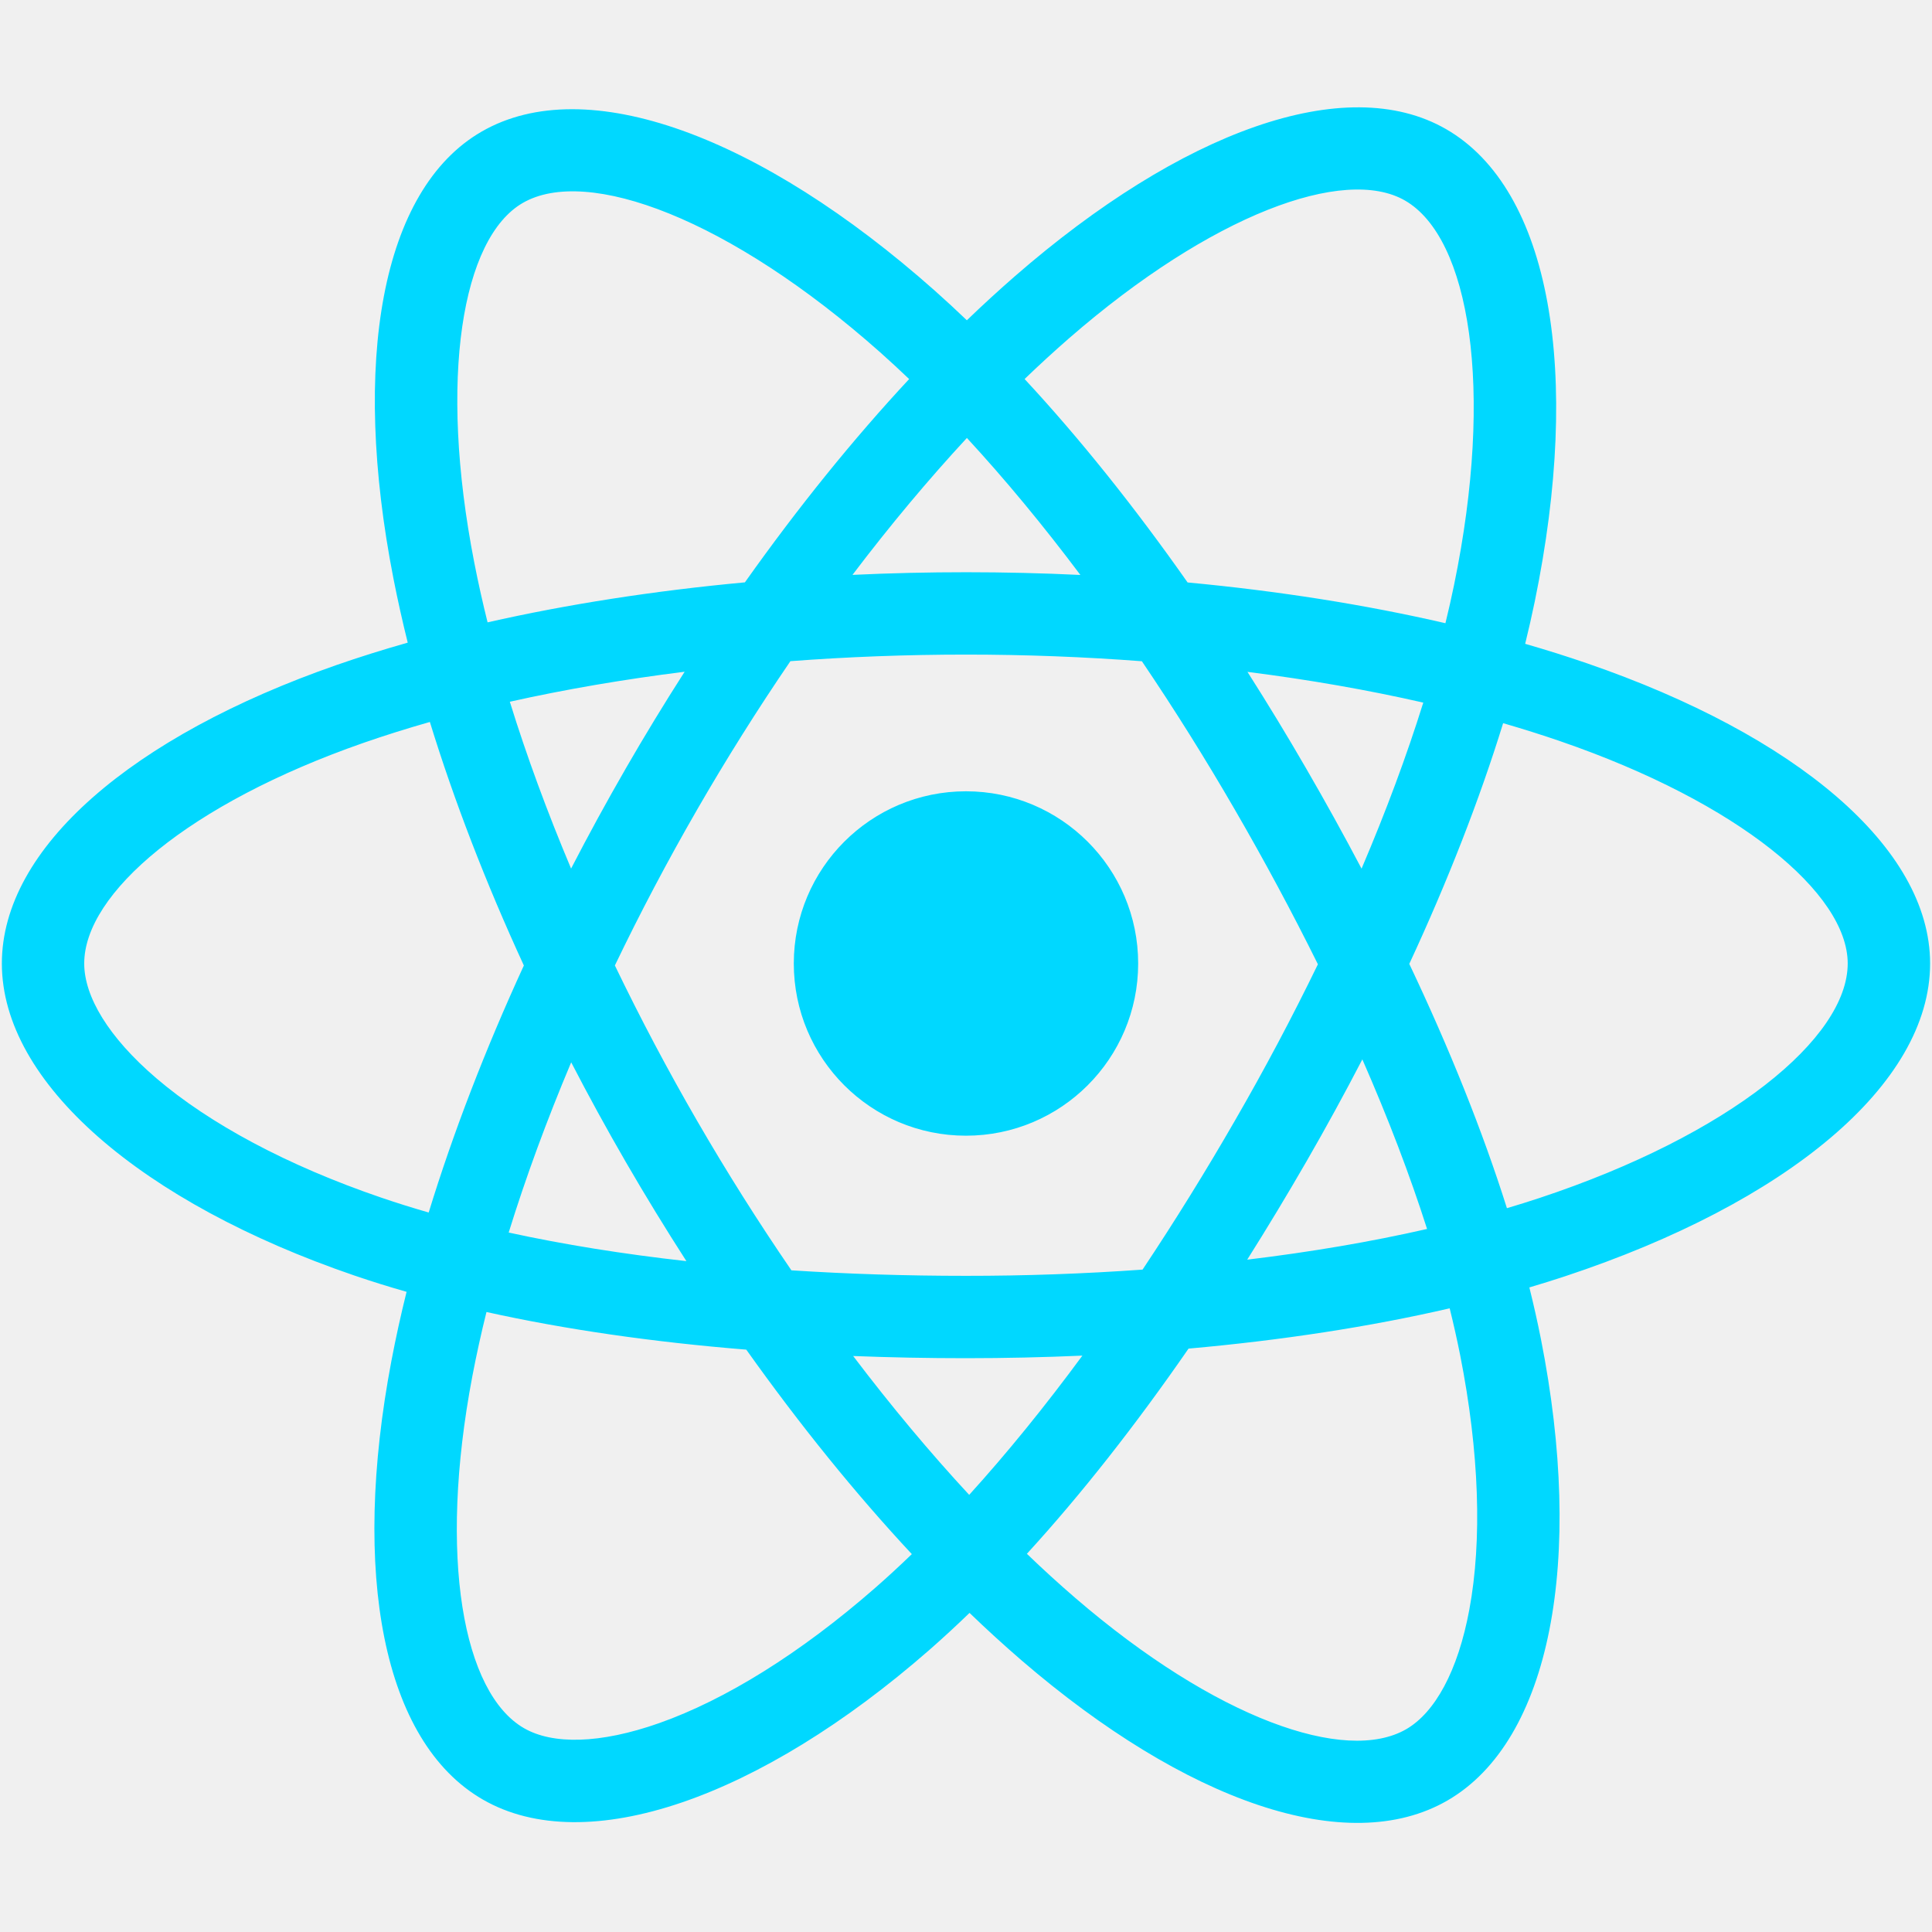
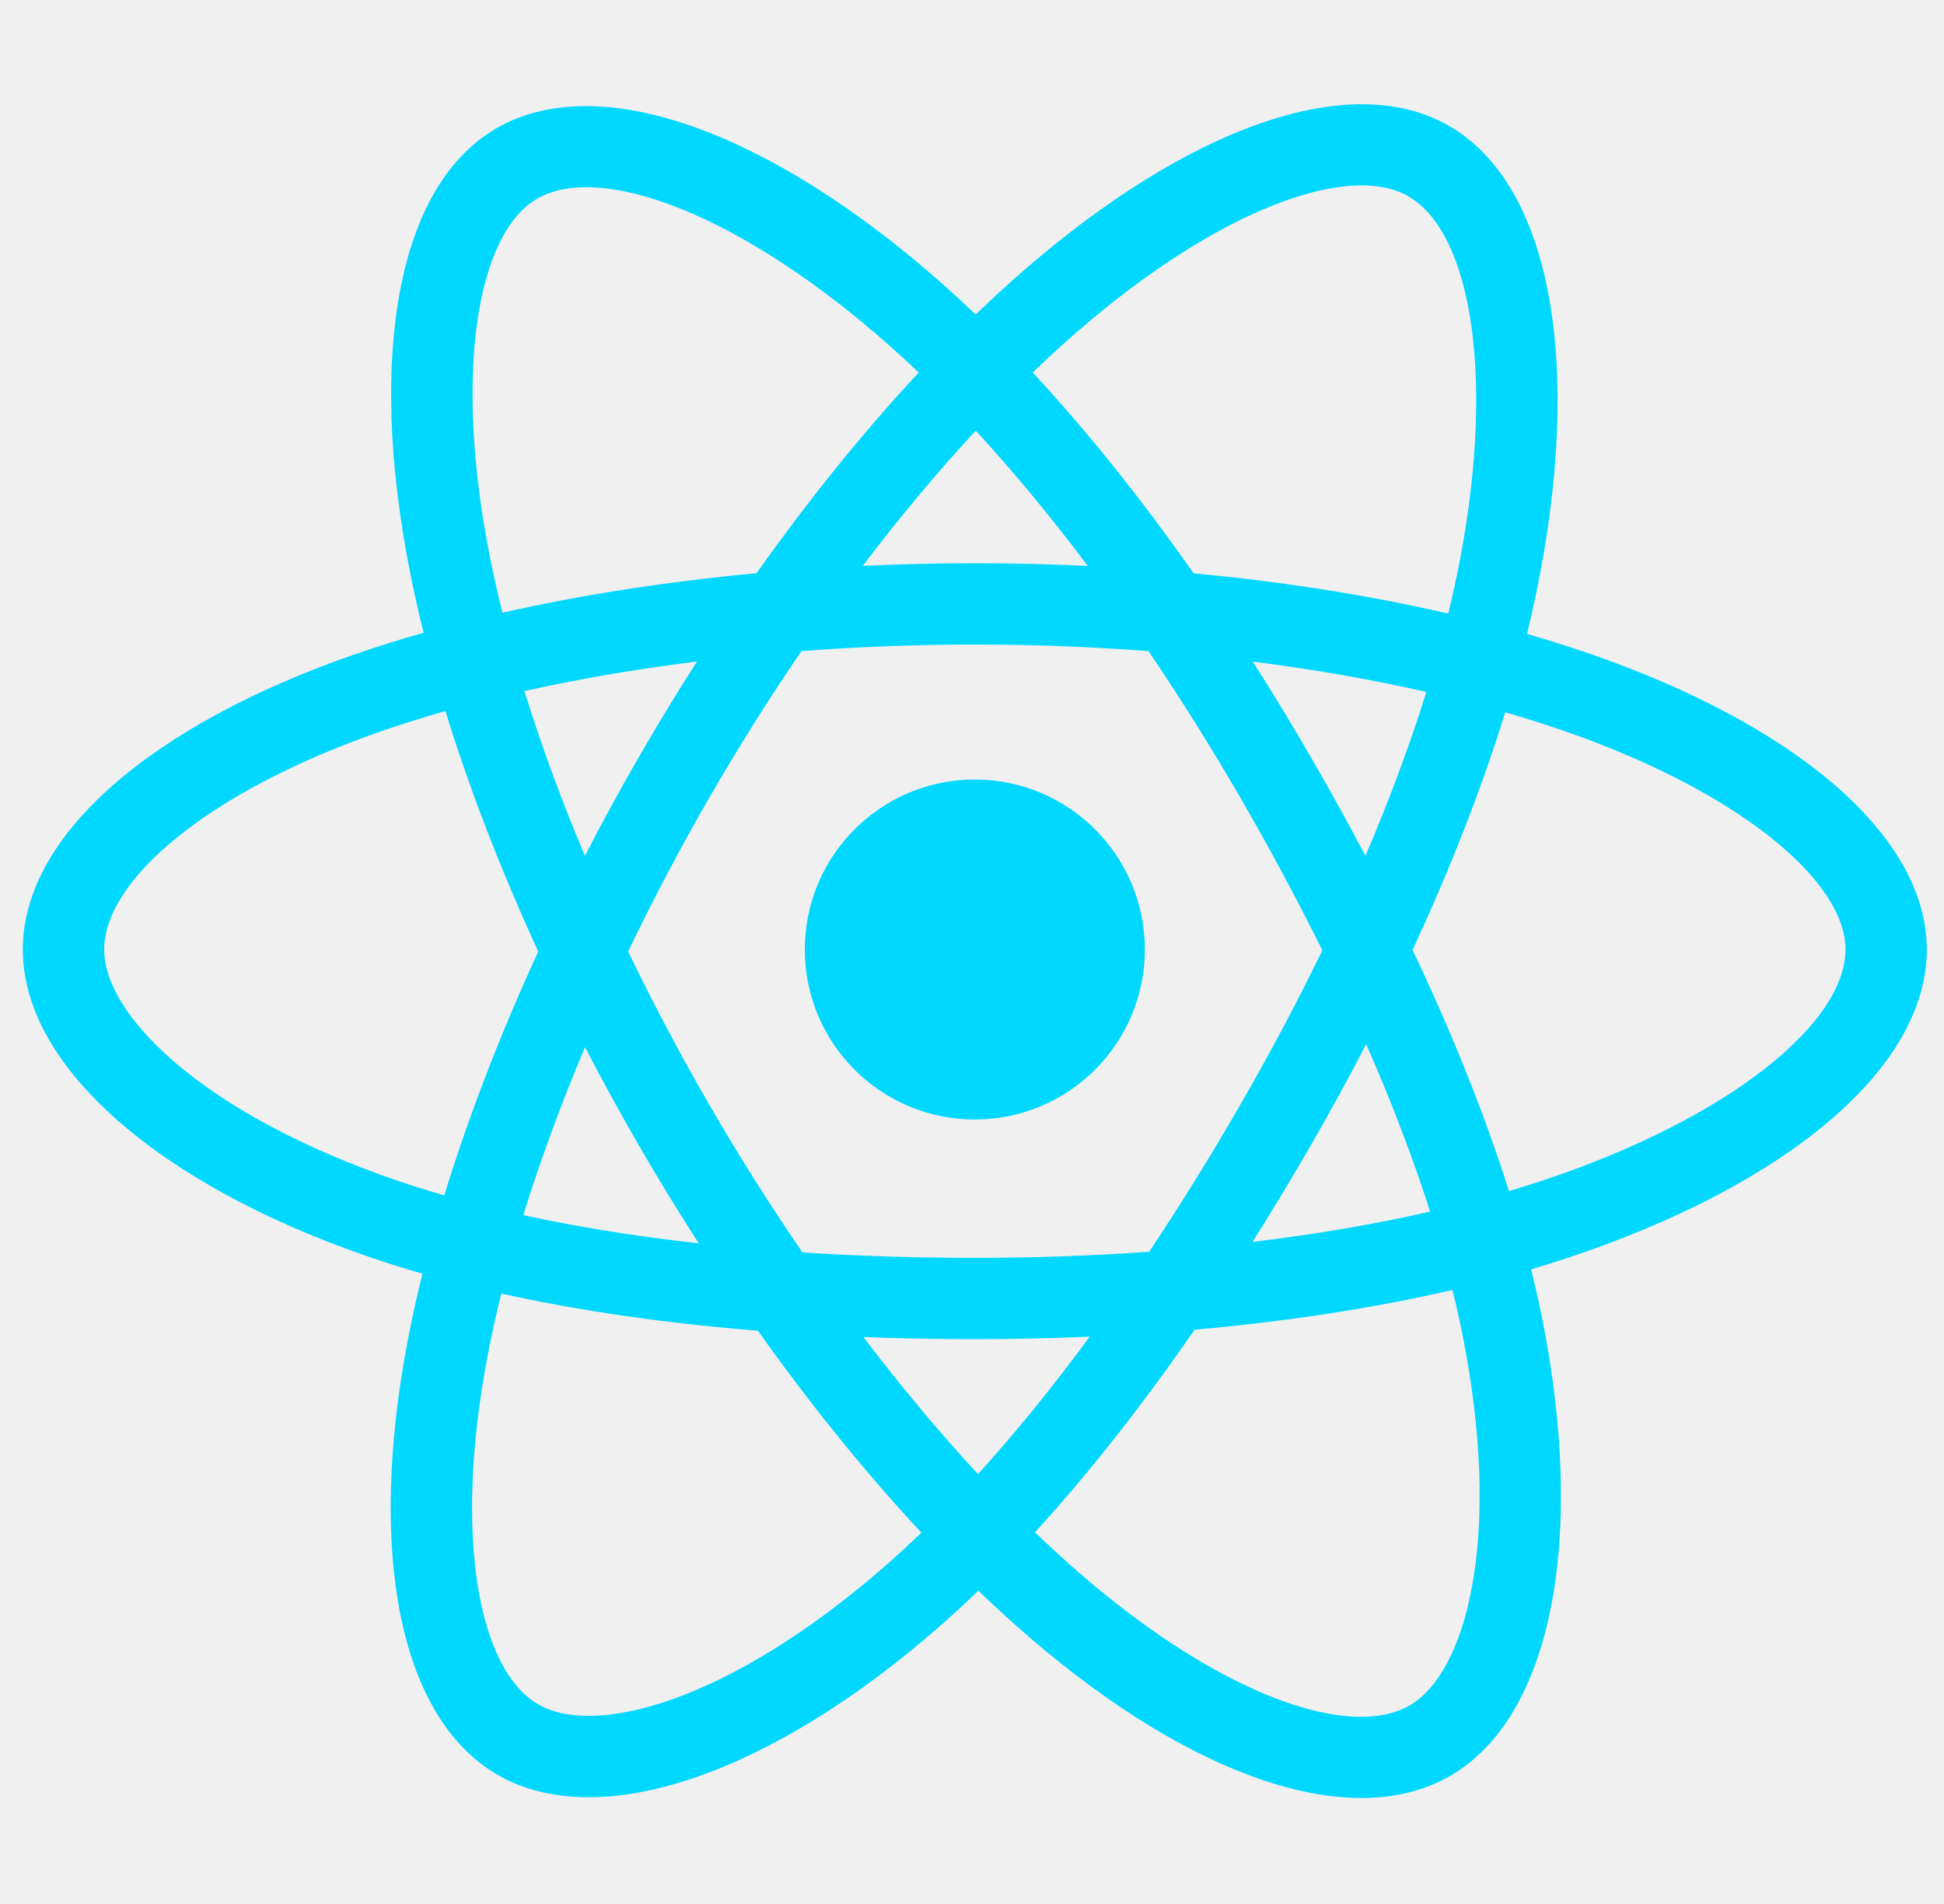
- <svg xmlns="http://www.w3.org/2000/svg" width="54" height="54" viewBox="0 0 54 54" fill="none">
+ <svg xmlns="http://www.w3.org/2000/svg" width="49" height="48" viewBox="0 0 49 48" fill="none">
  <g clip-path="url(#clip0)">
-     <path d="M44.364 18.542C43.791 18.345 43.212 18.163 42.629 17.995C42.727 17.595 42.817 17.2 42.897 16.812C44.211 10.437 43.352 5.301 40.42 3.61C37.608 1.989 33.01 3.679 28.366 7.721C27.909 8.12 27.461 8.53 27.024 8.952C26.732 8.672 26.434 8.397 26.131 8.127C21.264 3.806 16.386 1.985 13.457 3.681C10.648 5.307 9.816 10.135 10.998 16.176C11.116 16.775 11.249 17.37 11.396 17.962C10.706 18.158 10.04 18.367 9.402 18.589C3.696 20.578 0.052 23.696 0.052 26.93C0.052 30.27 3.964 33.62 9.907 35.652C10.389 35.816 10.875 35.968 11.364 36.107C11.205 36.745 11.064 37.386 10.941 38.031C9.814 43.968 10.694 48.682 13.495 50.298C16.389 51.966 21.245 50.251 25.974 46.118C26.357 45.782 26.732 45.436 27.099 45.081C27.572 45.538 28.058 45.981 28.555 46.41C33.136 50.352 37.66 51.944 40.459 50.323C43.349 48.65 44.289 43.586 43.069 37.425C42.973 36.942 42.865 36.462 42.746 35.984C43.087 35.883 43.422 35.779 43.748 35.671C49.927 33.624 53.947 30.315 53.947 26.93C53.947 23.684 50.185 20.546 44.364 18.542V18.542ZM43.024 33.486C42.729 33.583 42.427 33.678 42.119 33.769C41.437 31.61 40.516 29.314 39.39 26.941C40.465 24.625 41.35 22.359 42.013 20.213C42.564 20.373 43.099 20.541 43.615 20.719C48.602 22.436 51.644 24.974 51.644 26.93C51.644 29.014 48.359 31.718 43.024 33.486V33.486ZM40.811 37.872C41.35 40.596 41.427 43.059 41.069 44.985C40.749 46.715 40.103 47.869 39.305 48.331C37.607 49.314 33.974 48.036 30.057 44.665C29.594 44.266 29.142 43.854 28.702 43.429C30.221 41.769 31.738 39.838 33.22 37.694C35.825 37.462 38.287 37.084 40.519 36.568C40.629 37.012 40.726 37.447 40.811 37.872V37.872ZM18.426 48.161C16.766 48.747 15.445 48.764 14.646 48.303C12.946 47.323 12.239 43.538 13.203 38.461C13.318 37.861 13.449 37.264 13.597 36.671C15.804 37.16 18.248 37.511 20.859 37.723C22.351 39.821 23.912 41.75 25.486 43.438C25.151 43.762 24.809 44.078 24.459 44.384C22.368 46.212 20.273 47.509 18.426 48.161V48.161ZM10.652 33.473C8.024 32.575 5.854 31.407 4.366 30.134C3.029 28.989 2.354 27.852 2.354 26.93C2.354 24.968 5.28 22.464 10.16 20.763C10.752 20.557 11.372 20.362 12.015 20.179C12.69 22.373 13.574 24.667 14.642 26.986C13.56 29.34 12.663 31.67 11.982 33.89C11.535 33.762 11.092 33.623 10.652 33.473V33.473ZM13.258 15.734C12.245 10.558 12.918 6.653 14.61 5.673C16.413 4.629 20.4 6.118 24.603 9.849C24.877 10.093 25.146 10.342 25.411 10.595C23.845 12.277 22.298 14.191 20.82 16.277C18.285 16.512 15.859 16.889 13.628 17.395C13.491 16.845 13.367 16.291 13.258 15.734V15.734ZM36.505 21.475C35.979 20.565 35.432 19.666 34.867 18.779C36.586 18.997 38.234 19.285 39.781 19.638C39.316 21.127 38.737 22.684 38.056 24.279C37.558 23.334 37.041 22.399 36.505 21.475V21.475ZM27.025 12.241C28.087 13.391 29.151 14.676 30.197 16.07C28.075 15.969 25.949 15.969 23.827 16.068C24.874 14.687 25.947 13.405 27.025 12.241ZM17.484 21.491C16.955 22.407 16.448 23.337 15.962 24.277C15.292 22.687 14.718 21.124 14.25 19.614C15.788 19.27 17.427 18.989 19.136 18.775C18.564 19.667 18.013 20.573 17.484 21.49V21.491ZM19.185 35.249C17.42 35.052 15.755 34.785 14.218 34.45C14.694 32.913 15.28 31.317 15.965 29.692C16.452 30.634 16.962 31.564 17.493 32.481C18.039 33.424 18.605 34.348 19.185 35.249ZM27.089 41.782C25.997 40.604 24.909 39.302 23.846 37.901C24.878 37.941 25.93 37.962 26.999 37.962C28.098 37.962 29.184 37.937 30.253 37.89C29.203 39.316 28.143 40.62 27.089 41.782ZM38.078 29.61C38.798 31.252 39.405 32.84 39.887 34.35C38.325 34.707 36.638 34.994 34.86 35.208C35.43 34.304 35.981 33.39 36.515 32.465C37.057 31.525 37.578 30.573 38.078 29.61V29.61ZM34.52 31.315C33.704 32.733 32.842 34.124 31.935 35.486C30.292 35.603 28.646 35.661 26.999 35.66C25.322 35.66 23.691 35.608 22.12 35.506C21.189 34.147 20.31 32.753 19.485 31.328H19.485C18.664 29.91 17.897 28.461 17.186 26.985C17.895 25.509 18.66 24.059 19.479 22.64L19.478 22.641C20.297 21.221 21.168 19.834 22.092 18.48C23.694 18.359 25.338 18.296 26.999 18.296H26.999C28.668 18.296 30.314 18.36 31.916 18.482C32.83 19.833 33.696 21.216 34.513 22.628C35.334 24.044 36.109 25.486 36.836 26.952C36.116 28.434 35.344 29.889 34.52 31.315V31.315ZM39.27 5.605C41.074 6.645 41.776 10.843 40.642 16.347C40.57 16.698 40.489 17.056 40.4 17.419C38.164 16.902 35.736 16.518 33.194 16.28C31.713 14.171 30.179 12.254 28.638 10.594C29.042 10.205 29.455 9.826 29.878 9.457C33.857 5.995 37.575 4.628 39.27 5.605V5.605ZM26.999 22.117C29.657 22.117 31.812 24.272 31.812 26.93C31.812 29.588 29.657 31.743 26.999 31.743C24.341 31.743 22.187 29.588 22.187 26.93C22.187 24.272 24.341 22.117 26.999 22.117V22.117Z" fill="#00D8FF" />
+     <path d="M40.034 16.468C39.523 16.293 39.008 16.131 38.489 15.981C38.577 15.625 38.657 15.273 38.728 14.928C39.897 9.251 39.133 4.678 36.522 3.172C34.018 1.728 29.924 3.234 25.788 6.832C25.381 7.188 24.982 7.553 24.593 7.929C24.333 7.679 24.068 7.434 23.798 7.194C19.464 3.346 15.12 1.725 12.512 3.235C10.011 4.683 9.27 8.982 10.323 14.362C10.427 14.895 10.546 15.425 10.677 15.952C10.062 16.126 9.469 16.312 8.901 16.51C3.82 18.282 0.575 21.058 0.575 23.938C0.575 26.912 4.059 29.895 9.351 31.704C9.78 31.85 10.213 31.985 10.649 32.11C10.507 32.677 10.381 33.248 10.272 33.823C9.268 39.109 10.052 43.307 12.546 44.746C15.123 46.232 19.448 44.705 23.658 41.024C24 40.724 24.334 40.417 24.66 40.101C25.081 40.507 25.514 40.902 25.957 41.285C30.036 44.794 34.064 46.212 36.556 44.769C39.13 43.279 39.967 38.769 38.881 33.283C38.795 32.853 38.699 32.425 38.593 32C38.897 31.91 39.195 31.818 39.486 31.721C44.987 29.899 48.567 26.952 48.567 23.938C48.567 21.048 45.217 18.253 40.034 16.468V16.468ZM38.841 29.776C38.578 29.862 38.309 29.946 38.035 30.028C37.427 28.105 36.608 26.06 35.605 23.948C36.562 21.886 37.35 19.867 37.94 17.957C38.431 18.099 38.908 18.249 39.367 18.407C43.808 19.936 46.517 22.196 46.517 23.938C46.517 25.793 43.591 28.201 38.841 29.776V29.776ZM36.87 33.681C37.35 36.107 37.419 38.3 37.1 40.015C36.815 41.556 36.24 42.583 35.529 42.995C34.017 43.87 30.782 42.732 27.294 39.73C26.882 39.375 26.479 39.008 26.087 38.63C27.44 37.151 28.791 35.432 30.11 33.522C32.43 33.316 34.622 32.98 36.61 32.52C36.708 32.915 36.795 33.303 36.87 33.681V33.681ZM16.937 42.843C15.459 43.365 14.282 43.38 13.571 42.97C12.057 42.097 11.428 38.726 12.286 34.205C12.388 33.671 12.505 33.14 12.636 32.612C14.602 33.047 16.778 33.36 19.104 33.548C20.432 35.417 21.822 37.134 23.223 38.638C22.926 38.926 22.621 39.207 22.309 39.48C20.447 41.108 18.581 42.263 16.937 42.843V42.843ZM10.014 29.764C7.674 28.964 5.742 27.925 4.417 26.79C3.226 25.771 2.626 24.759 2.626 23.938C2.626 22.19 5.231 19.961 9.576 18.446C10.104 18.263 10.655 18.089 11.228 17.926C11.829 19.88 12.617 21.922 13.567 23.988C12.604 26.084 11.805 28.159 11.199 30.135C10.801 30.021 10.406 29.897 10.014 29.764V29.764ZM12.335 13.968C11.433 9.359 12.032 5.882 13.539 5.009C15.145 4.08 18.695 5.405 22.437 8.728C22.681 8.945 22.921 9.166 23.157 9.392C21.763 10.889 20.385 12.594 19.069 14.451C16.812 14.661 14.651 14.997 12.665 15.447C12.542 14.957 12.432 14.464 12.335 13.968V13.968ZM33.036 19.08C32.567 18.27 32.081 17.469 31.577 16.68C33.108 16.873 34.575 17.13 35.953 17.445C35.539 18.77 35.024 20.156 34.417 21.577C33.973 20.736 33.513 19.903 33.036 19.08V19.08ZM24.594 10.857C25.54 11.882 26.487 13.026 27.418 14.267C25.529 14.177 23.636 14.177 21.746 14.266C22.679 13.036 23.634 11.894 24.594 10.857ZM16.098 19.094C15.627 19.911 15.175 20.738 14.743 21.576C14.146 20.16 13.635 18.767 13.218 17.423C14.588 17.117 16.048 16.866 17.569 16.676C17.06 17.47 16.569 18.276 16.098 19.094V19.094ZM17.613 31.345C16.041 31.17 14.559 30.932 13.19 30.634C13.614 29.266 14.136 27.844 14.746 26.398C15.18 27.236 15.633 28.064 16.106 28.881C16.592 29.721 17.096 30.543 17.613 31.345ZM24.651 37.163C23.679 36.114 22.71 34.954 21.763 33.707C22.682 33.743 23.619 33.761 24.571 33.761C25.549 33.761 26.516 33.739 27.468 33.697C26.534 34.967 25.59 36.128 24.651 37.163ZM34.436 26.324C35.078 27.786 35.618 29.2 36.048 30.545C34.656 30.863 33.154 31.119 31.571 31.309C32.078 30.505 32.569 29.69 33.044 28.867C33.527 28.029 33.991 27.182 34.436 26.324V26.324ZM31.268 27.842C30.541 29.105 29.774 30.344 28.966 31.557C27.503 31.661 26.038 31.712 24.571 31.711C23.078 31.711 21.625 31.665 20.226 31.574C19.397 30.364 18.615 29.123 17.88 27.854H17.88C17.149 26.591 16.466 25.301 15.833 23.987C16.465 22.672 17.145 21.381 17.874 20.118L17.874 20.118C18.602 18.854 19.379 17.619 20.201 16.414C21.628 16.306 23.092 16.249 24.571 16.249H24.571C26.057 16.249 27.522 16.306 28.949 16.415C29.763 17.618 30.535 18.849 31.262 20.107C31.993 21.368 32.683 22.652 33.331 23.958C32.69 25.277 32.002 26.572 31.268 27.842V27.842ZM35.498 4.948C37.105 5.875 37.73 9.612 36.72 14.514C36.656 14.826 36.583 15.145 36.504 15.468C34.513 15.008 32.351 14.666 30.087 14.454C28.769 12.576 27.402 10.869 26.031 9.391C26.39 9.044 26.758 8.707 27.134 8.379C30.677 5.295 33.989 4.078 35.498 4.948V4.948ZM24.571 19.652C26.938 19.652 28.857 21.571 28.857 23.938C28.857 26.305 26.938 28.223 24.571 28.223C22.204 28.223 20.286 26.305 20.286 23.938C20.286 21.571 22.204 19.652 24.571 19.652V19.652Z" fill="#00D8FF" />
  </g>
  <defs>
    <clipPath id="clip0">
-       <rect width="53.904" height="48" fill="white" transform="translate(0.0480042 3)" />
+       <rect width="48" height="42.743" fill="white" transform="translate(0.571411 2.62868)" />
    </clipPath>
  </defs>
</svg>
